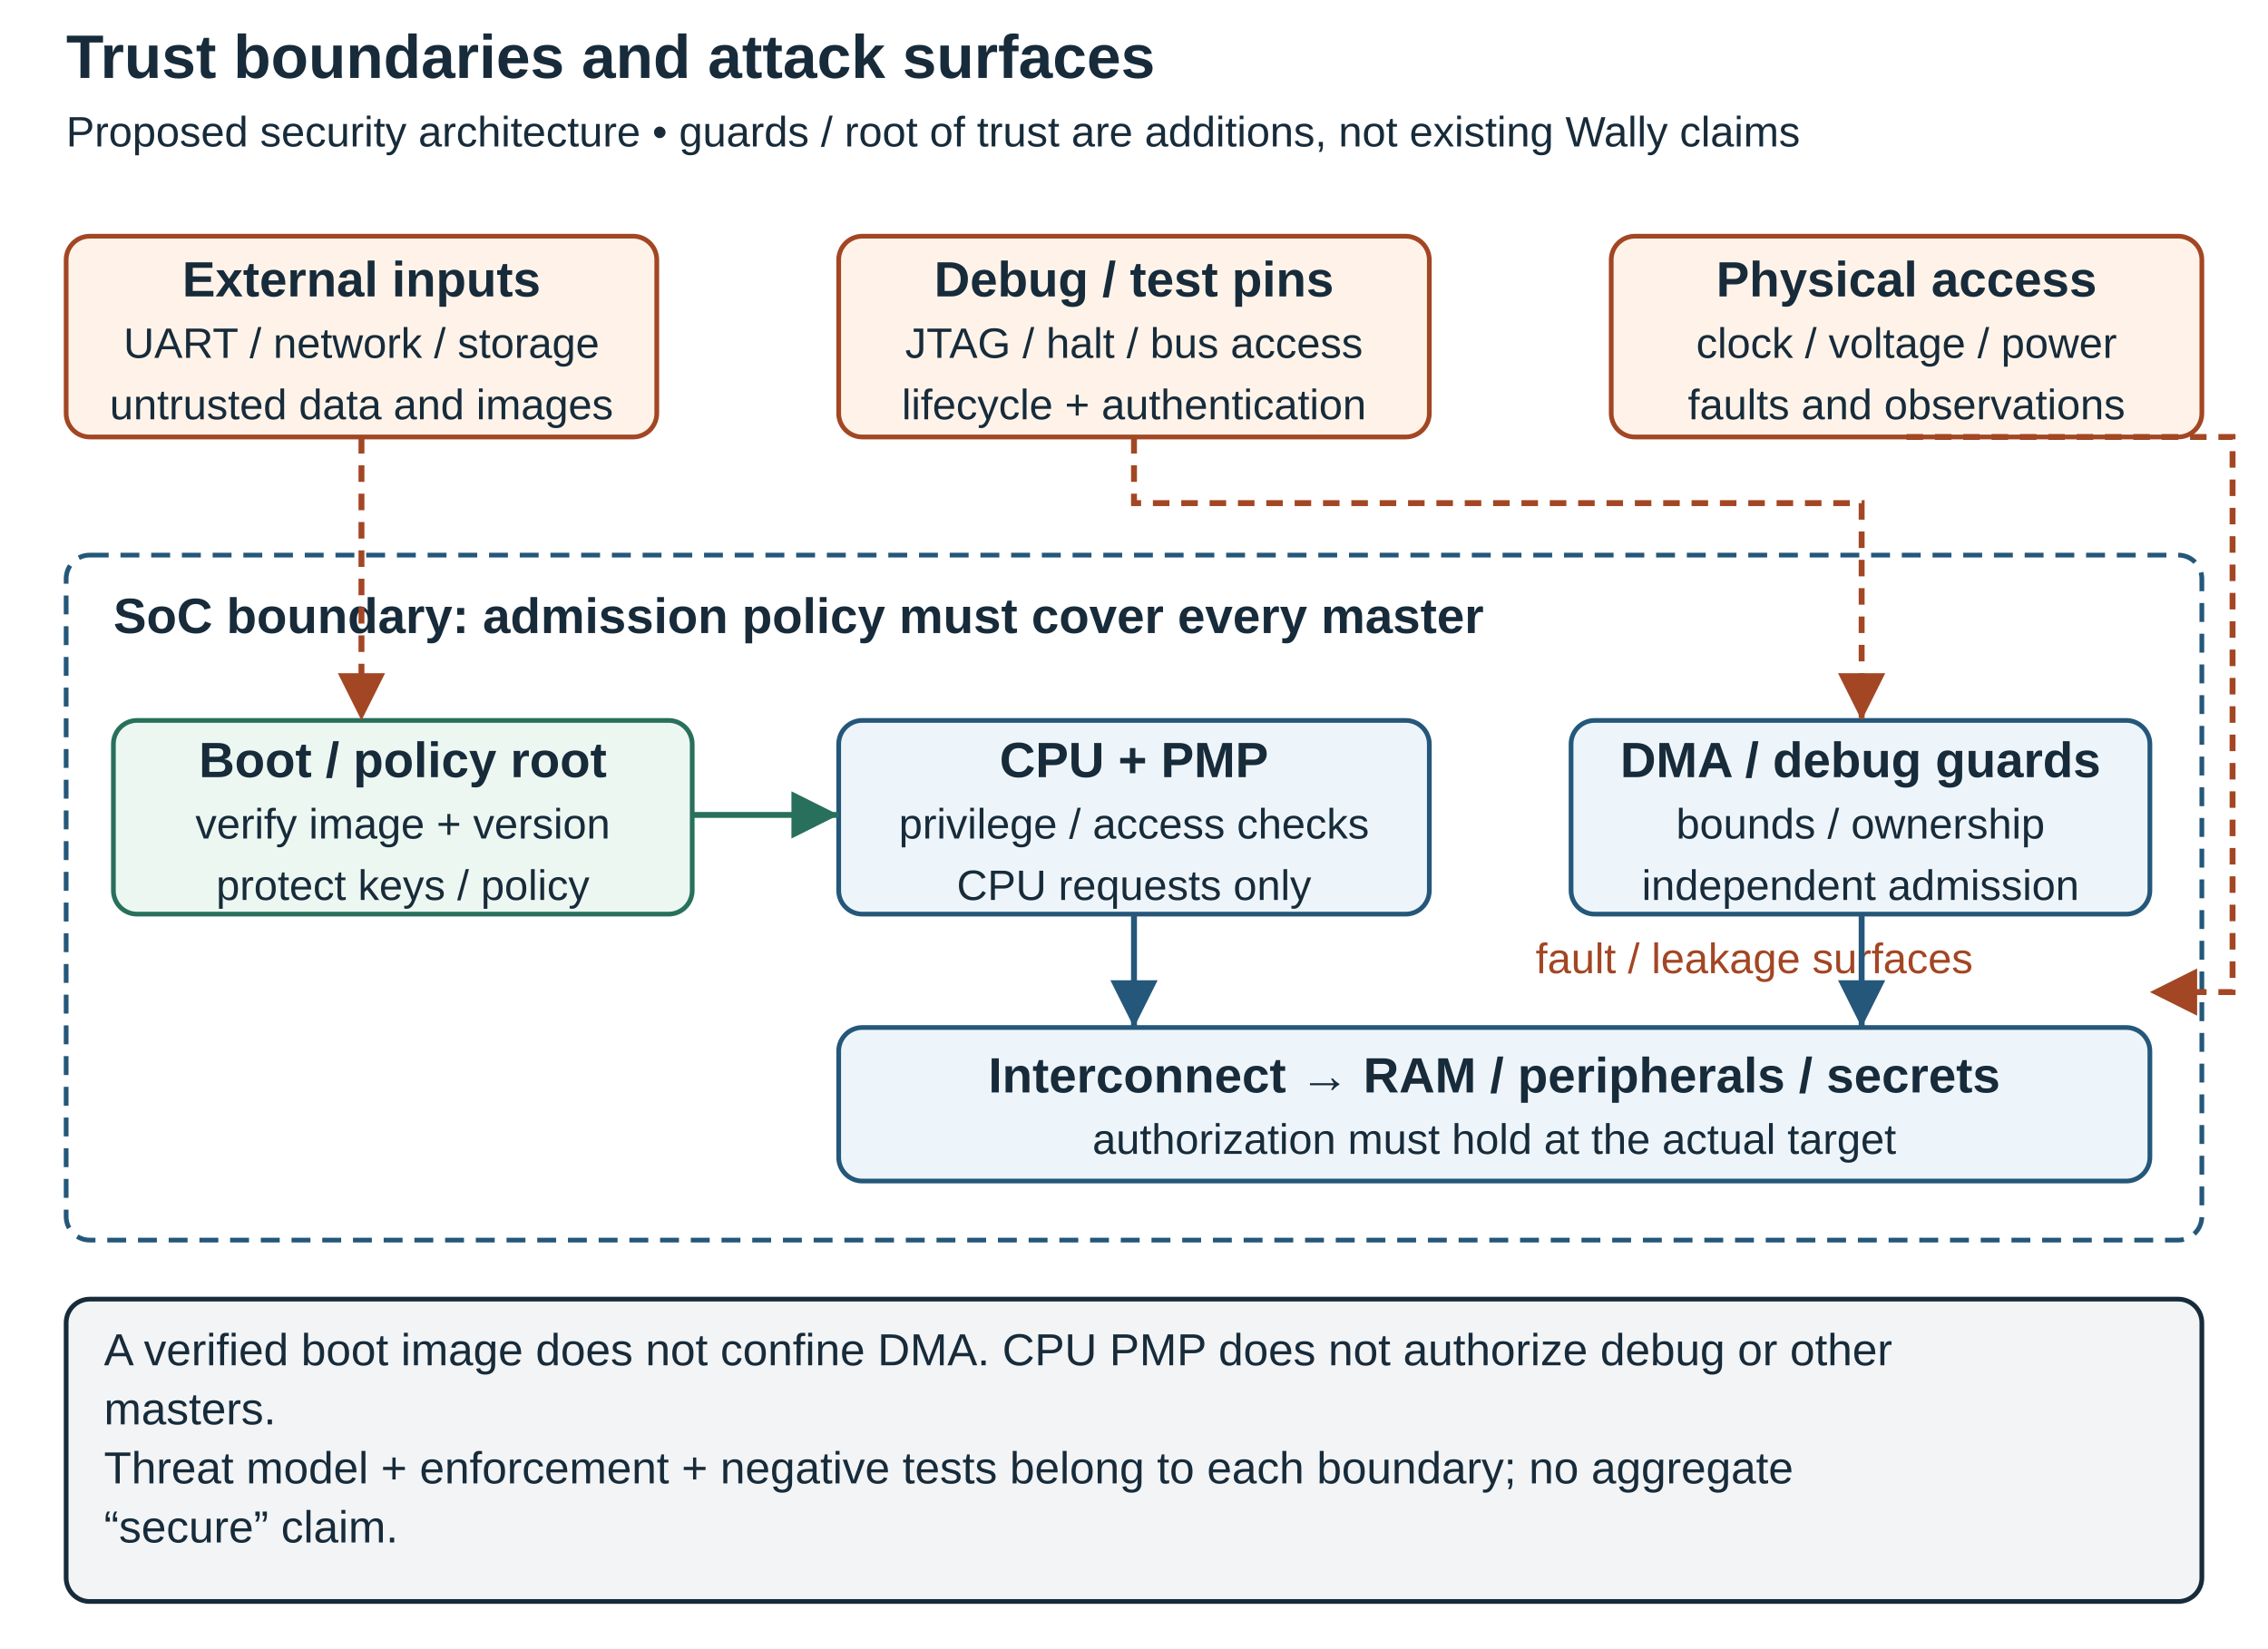
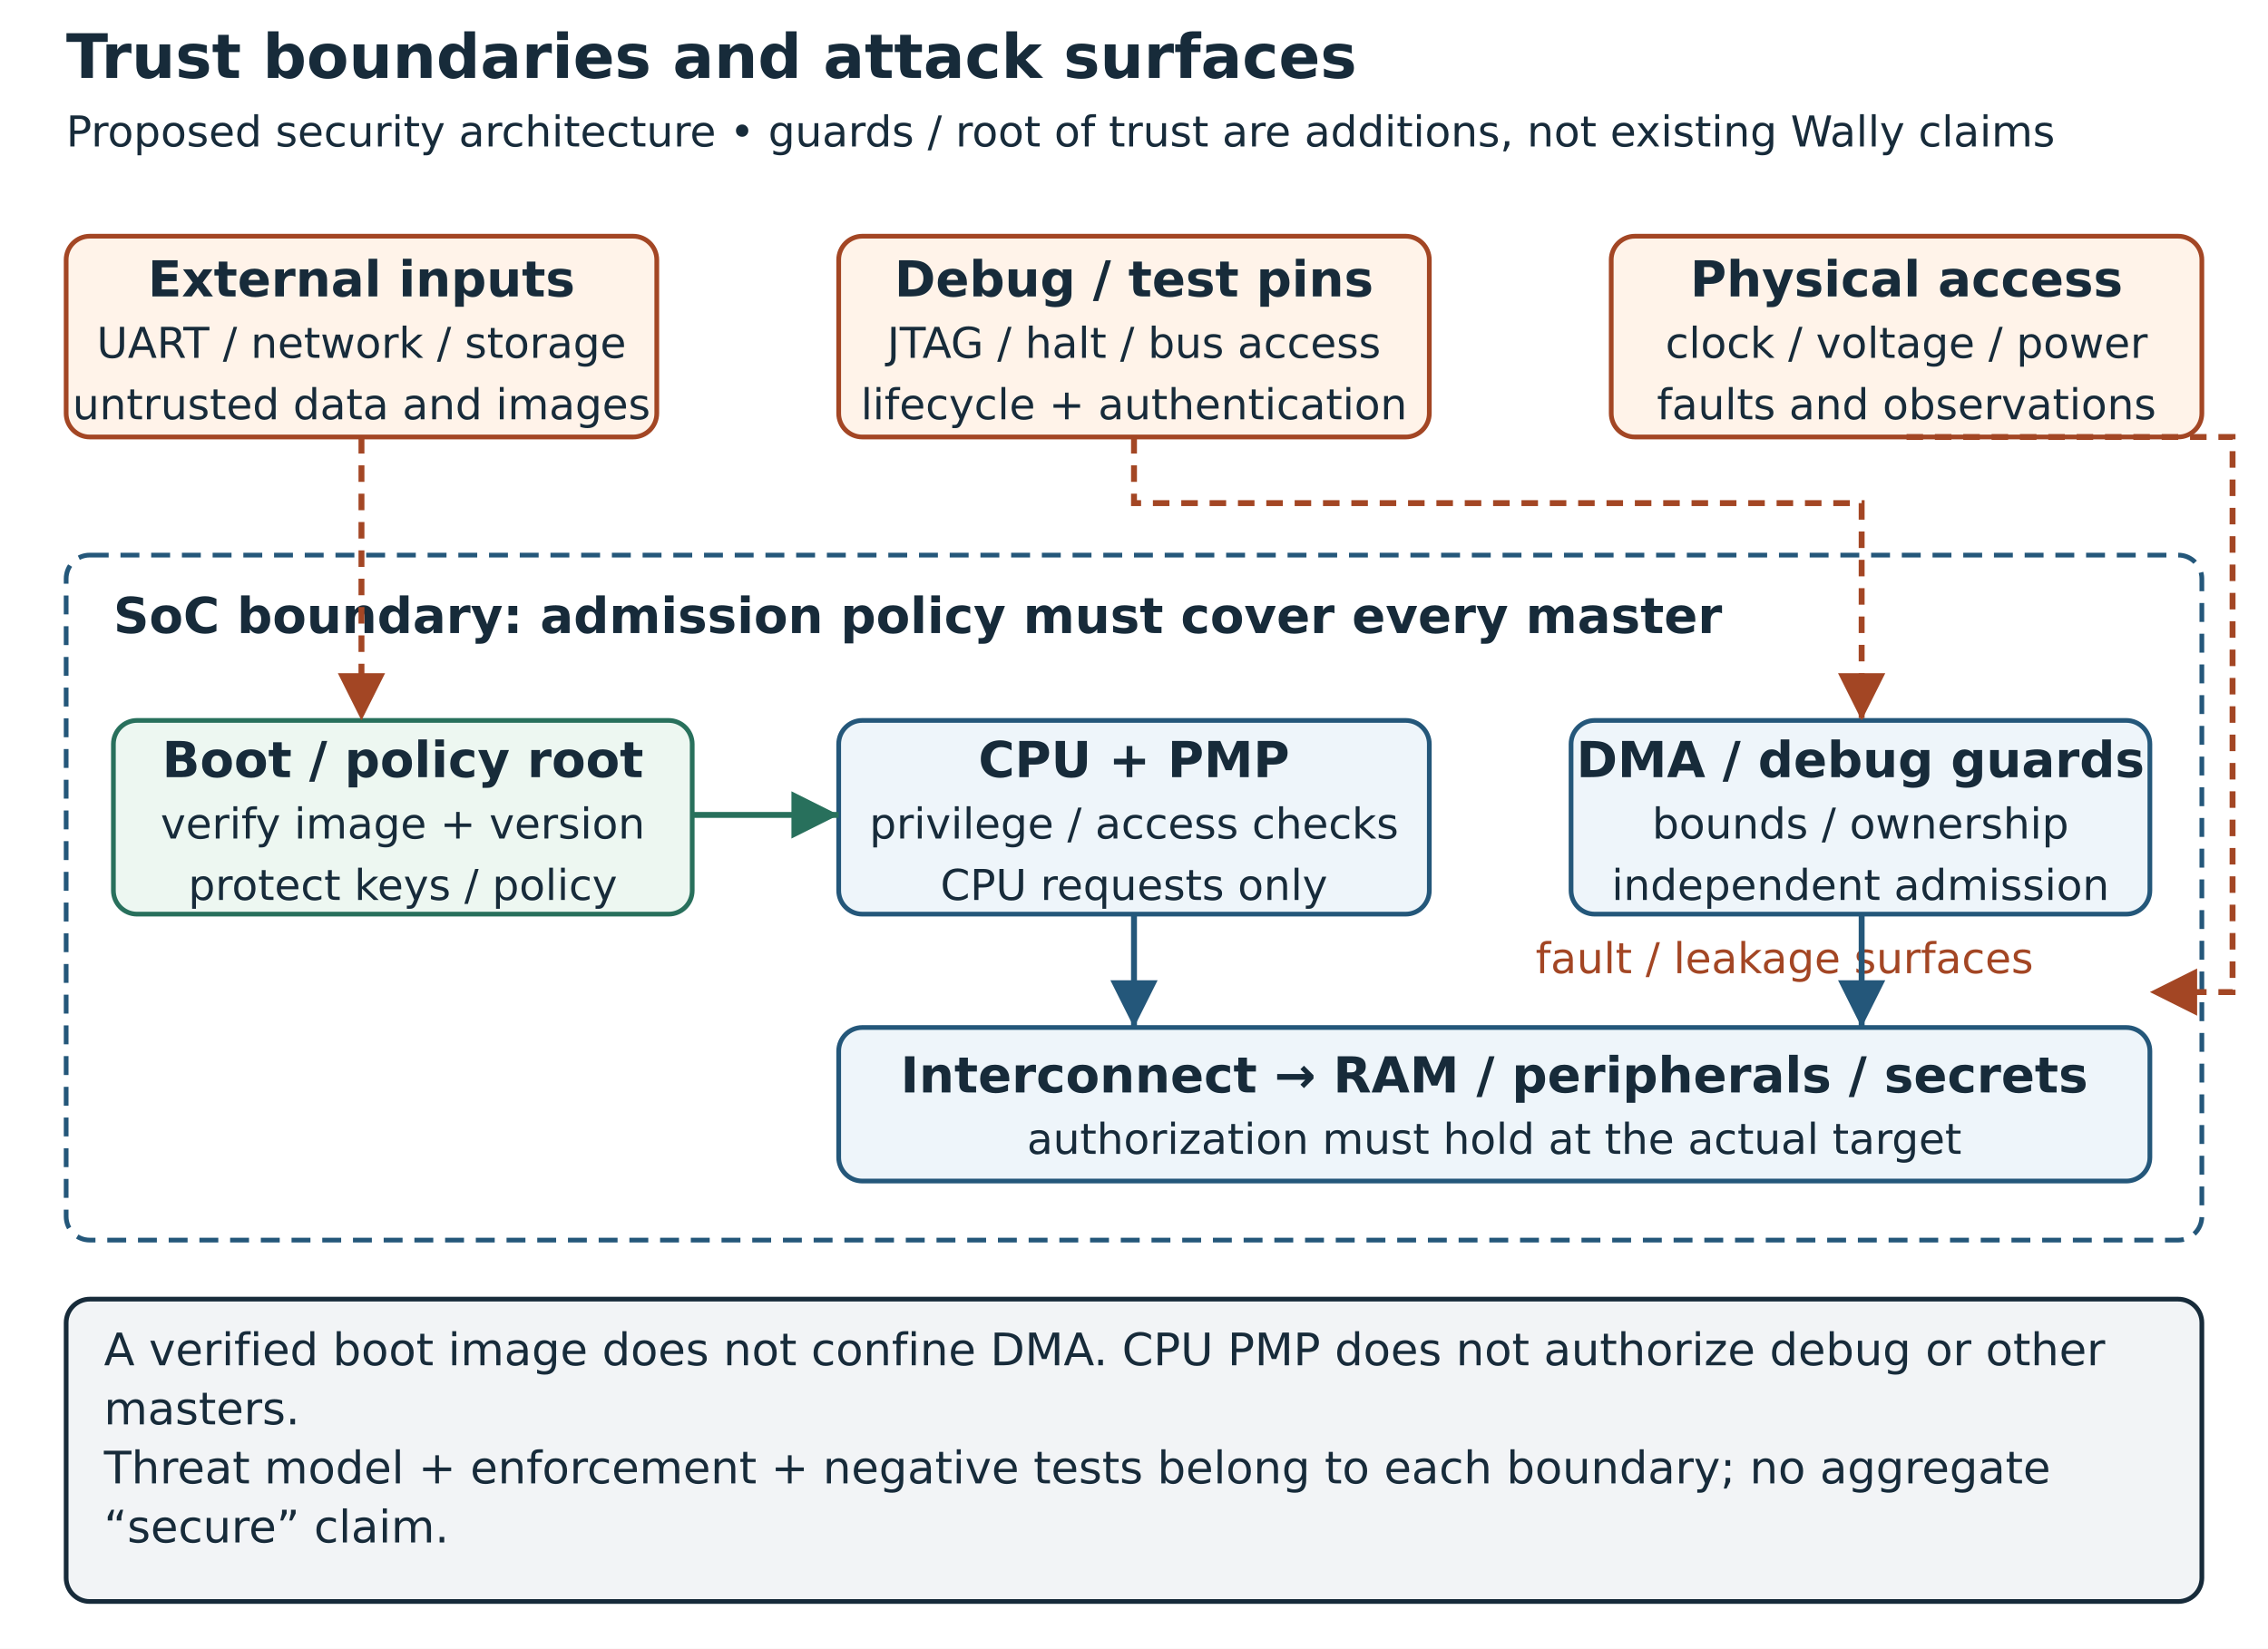
<svg xmlns="http://www.w3.org/2000/svg" width="960" height="698" viewBox="0 0 960 698" role="img" aria-labelledby="title desc">
  <defs>
    <marker id="data" markerWidth="9" markerHeight="9" refX="8" refY="4" orient="auto">
      <path d="M0 0L8 4L0 8Z" fill="#24577a" />
    </marker>
    <marker id="event" markerWidth="9" markerHeight="9" refX="8" refY="4" orient="auto">
      <path d="M0 0L8 4L0 8Z" fill="#a34624" />
    </marker>
    <marker id="memory" markerWidth="9" markerHeight="9" refX="8" refY="4" orient="auto">
      <path d="M0 0L8 4L0 8Z" fill="#28705c" />
    </marker>
  </defs>
  <rect width="960" height="698" fill="white" />
-   <g font-family="Arial, sans-serif" fill="#172b3a">
+   <g font-family="DejaVu Sans, sans-serif" fill="#172b3a">
    <text x="28" y="33" font-size="26" text-anchor="start" fill="#172b3a" font-weight="bold">Trust boundaries and attack surfaces</text>
    <text x="28" y="62" font-size="18" text-anchor="start" fill="#172b3a" font-weight="normal">Proposed security architecture • guards / root of trust are additions, not existing Wally claims</text>
    <rect x="28" y="100" width="250" height="85" rx="10" fill="#fff3e9" stroke="#a34624" stroke-width="2" stroke-dasharray="none" />
    <text x="153.0" y="125.5" font-size="21" text-anchor="middle" fill="#172b3a" font-weight="bold">External inputs</text>
    <text x="153.0" y="151.5" font-size="18" text-anchor="middle" fill="#172b3a" font-weight="normal">UART / network / storage</text>
    <text x="153.0" y="177.5" font-size="18" text-anchor="middle" fill="#172b3a" font-weight="normal">untrusted data and images</text>
    <rect x="355" y="100" width="250" height="85" rx="10" fill="#fff3e9" stroke="#a34624" stroke-width="2" stroke-dasharray="none" />
    <text x="480.0" y="125.5" font-size="21" text-anchor="middle" fill="#172b3a" font-weight="bold">Debug / test pins</text>
    <text x="480.0" y="151.5" font-size="18" text-anchor="middle" fill="#172b3a" font-weight="normal">JTAG / halt / bus access</text>
    <text x="480.0" y="177.5" font-size="18" text-anchor="middle" fill="#172b3a" font-weight="normal">lifecycle + authentication</text>
    <rect x="682" y="100" width="250" height="85" rx="10" fill="#fff3e9" stroke="#a34624" stroke-width="2" stroke-dasharray="none" />
    <text x="807.0" y="125.5" font-size="21" text-anchor="middle" fill="#172b3a" font-weight="bold">Physical access</text>
    <text x="807.0" y="151.5" font-size="18" text-anchor="middle" fill="#172b3a" font-weight="normal">clock / voltage / power</text>
    <text x="807.0" y="177.5" font-size="18" text-anchor="middle" fill="#172b3a" font-weight="normal">faults and observations</text>
    <rect x="28" y="235" width="904" height="290" rx="10" fill="white" stroke="#24577a" stroke-width="2" stroke-dasharray="8 5" />
    <text x="48" y="268" font-size="21" text-anchor="start" fill="#172b3a" font-weight="bold">SoC boundary: admission policy must cover every master</text>
    <rect x="48" y="305" width="245" height="82" rx="10" fill="#edf7f1" stroke="#28705c" stroke-width="2" stroke-dasharray="none" />
    <text x="170.5" y="329.0" font-size="21" text-anchor="middle" fill="#172b3a" font-weight="bold">Boot / policy root</text>
    <text x="170.5" y="355.0" font-size="18" text-anchor="middle" fill="#172b3a" font-weight="normal">verify image + version</text>
    <text x="170.5" y="381.0" font-size="18" text-anchor="middle" fill="#172b3a" font-weight="normal">protect keys / policy</text>
    <rect x="355" y="305" width="250" height="82" rx="10" fill="#eef5fa" stroke="#24577a" stroke-width="2" stroke-dasharray="none" />
    <text x="480.0" y="329.0" font-size="21" text-anchor="middle" fill="#172b3a" font-weight="bold">CPU + PMP</text>
    <text x="480.0" y="355.0" font-size="18" text-anchor="middle" fill="#172b3a" font-weight="normal">privilege / access checks</text>
    <text x="480.0" y="381.0" font-size="18" text-anchor="middle" fill="#172b3a" font-weight="normal">CPU requests only</text>
    <rect x="665" y="305" width="245" height="82" rx="10" fill="#eef5fa" stroke="#24577a" stroke-width="2" stroke-dasharray="none" />
    <text x="787.5" y="329.0" font-size="21" text-anchor="middle" fill="#172b3a" font-weight="bold">DMA / debug guards</text>
    <text x="787.5" y="355.0" font-size="18" text-anchor="middle" fill="#172b3a" font-weight="normal">bounds / ownership</text>
    <text x="787.5" y="381.0" font-size="18" text-anchor="middle" fill="#172b3a" font-weight="normal">independent admission</text>
    <rect x="355" y="435" width="555" height="65" rx="10" fill="#eef5fa" stroke="#24577a" stroke-width="2" stroke-dasharray="none" />
    <text x="632.5" y="462.5" font-size="21" text-anchor="middle" fill="#172b3a" font-weight="bold">Interconnect → RAM / peripherals / secrets</text>
    <text x="632.5" y="488.5" font-size="18" text-anchor="middle" fill="#172b3a" font-weight="normal">authorization must hold at the actual target</text>
    <path d="M153 185V305" fill="none" stroke="#a34624" stroke-width="2.5" stroke-dasharray="7 5" marker-end="url(#event)" />
    <path d="M480 185V213H788V305" fill="none" stroke="#a34624" stroke-width="2.5" stroke-dasharray="7 5" marker-end="url(#event)" />
    <path d="M807 185H945V420H910" fill="none" stroke="#a34624" stroke-width="2.5" stroke-dasharray="7 5" marker-end="url(#event)" />
    <text x="650" y="412" font-size="18" text-anchor="start" fill="#a34624" font-weight="normal">fault / leakage surfaces</text>
    <path d="M293 345H355" fill="none" stroke="#28705c" stroke-width="2.5" stroke-dasharray="none" marker-end="url(#memory)" />
    <path d="M480 387V435" fill="none" stroke="#24577a" stroke-width="2.5" stroke-dasharray="none" marker-end="url(#data)" />
    <path d="M788 387V435" fill="none" stroke="#24577a" stroke-width="2.5" stroke-dasharray="none" marker-end="url(#data)" />
    <rect x="28" y="550" width="904" height="128" rx="10" fill="#f2f4f6" stroke="#172b3a" stroke-width="2" stroke-dasharray="none" />
    <text x="44" y="578" font-size="19" text-anchor="start" fill="#172b3a" font-weight="normal">A verified boot image does not confine DMA. CPU PMP does not authorize debug or other</text>
    <text x="44" y="603" font-size="19" text-anchor="start" fill="#172b3a" font-weight="normal">masters.</text>
    <text x="44" y="628" font-size="19" text-anchor="start" fill="#172b3a" font-weight="normal">Threat model + enforcement + negative tests belong to each boundary; no aggregate</text>
    <text x="44" y="653" font-size="19" text-anchor="start" fill="#172b3a" font-weight="normal">“secure” claim.</text>
  </g>
</svg>
